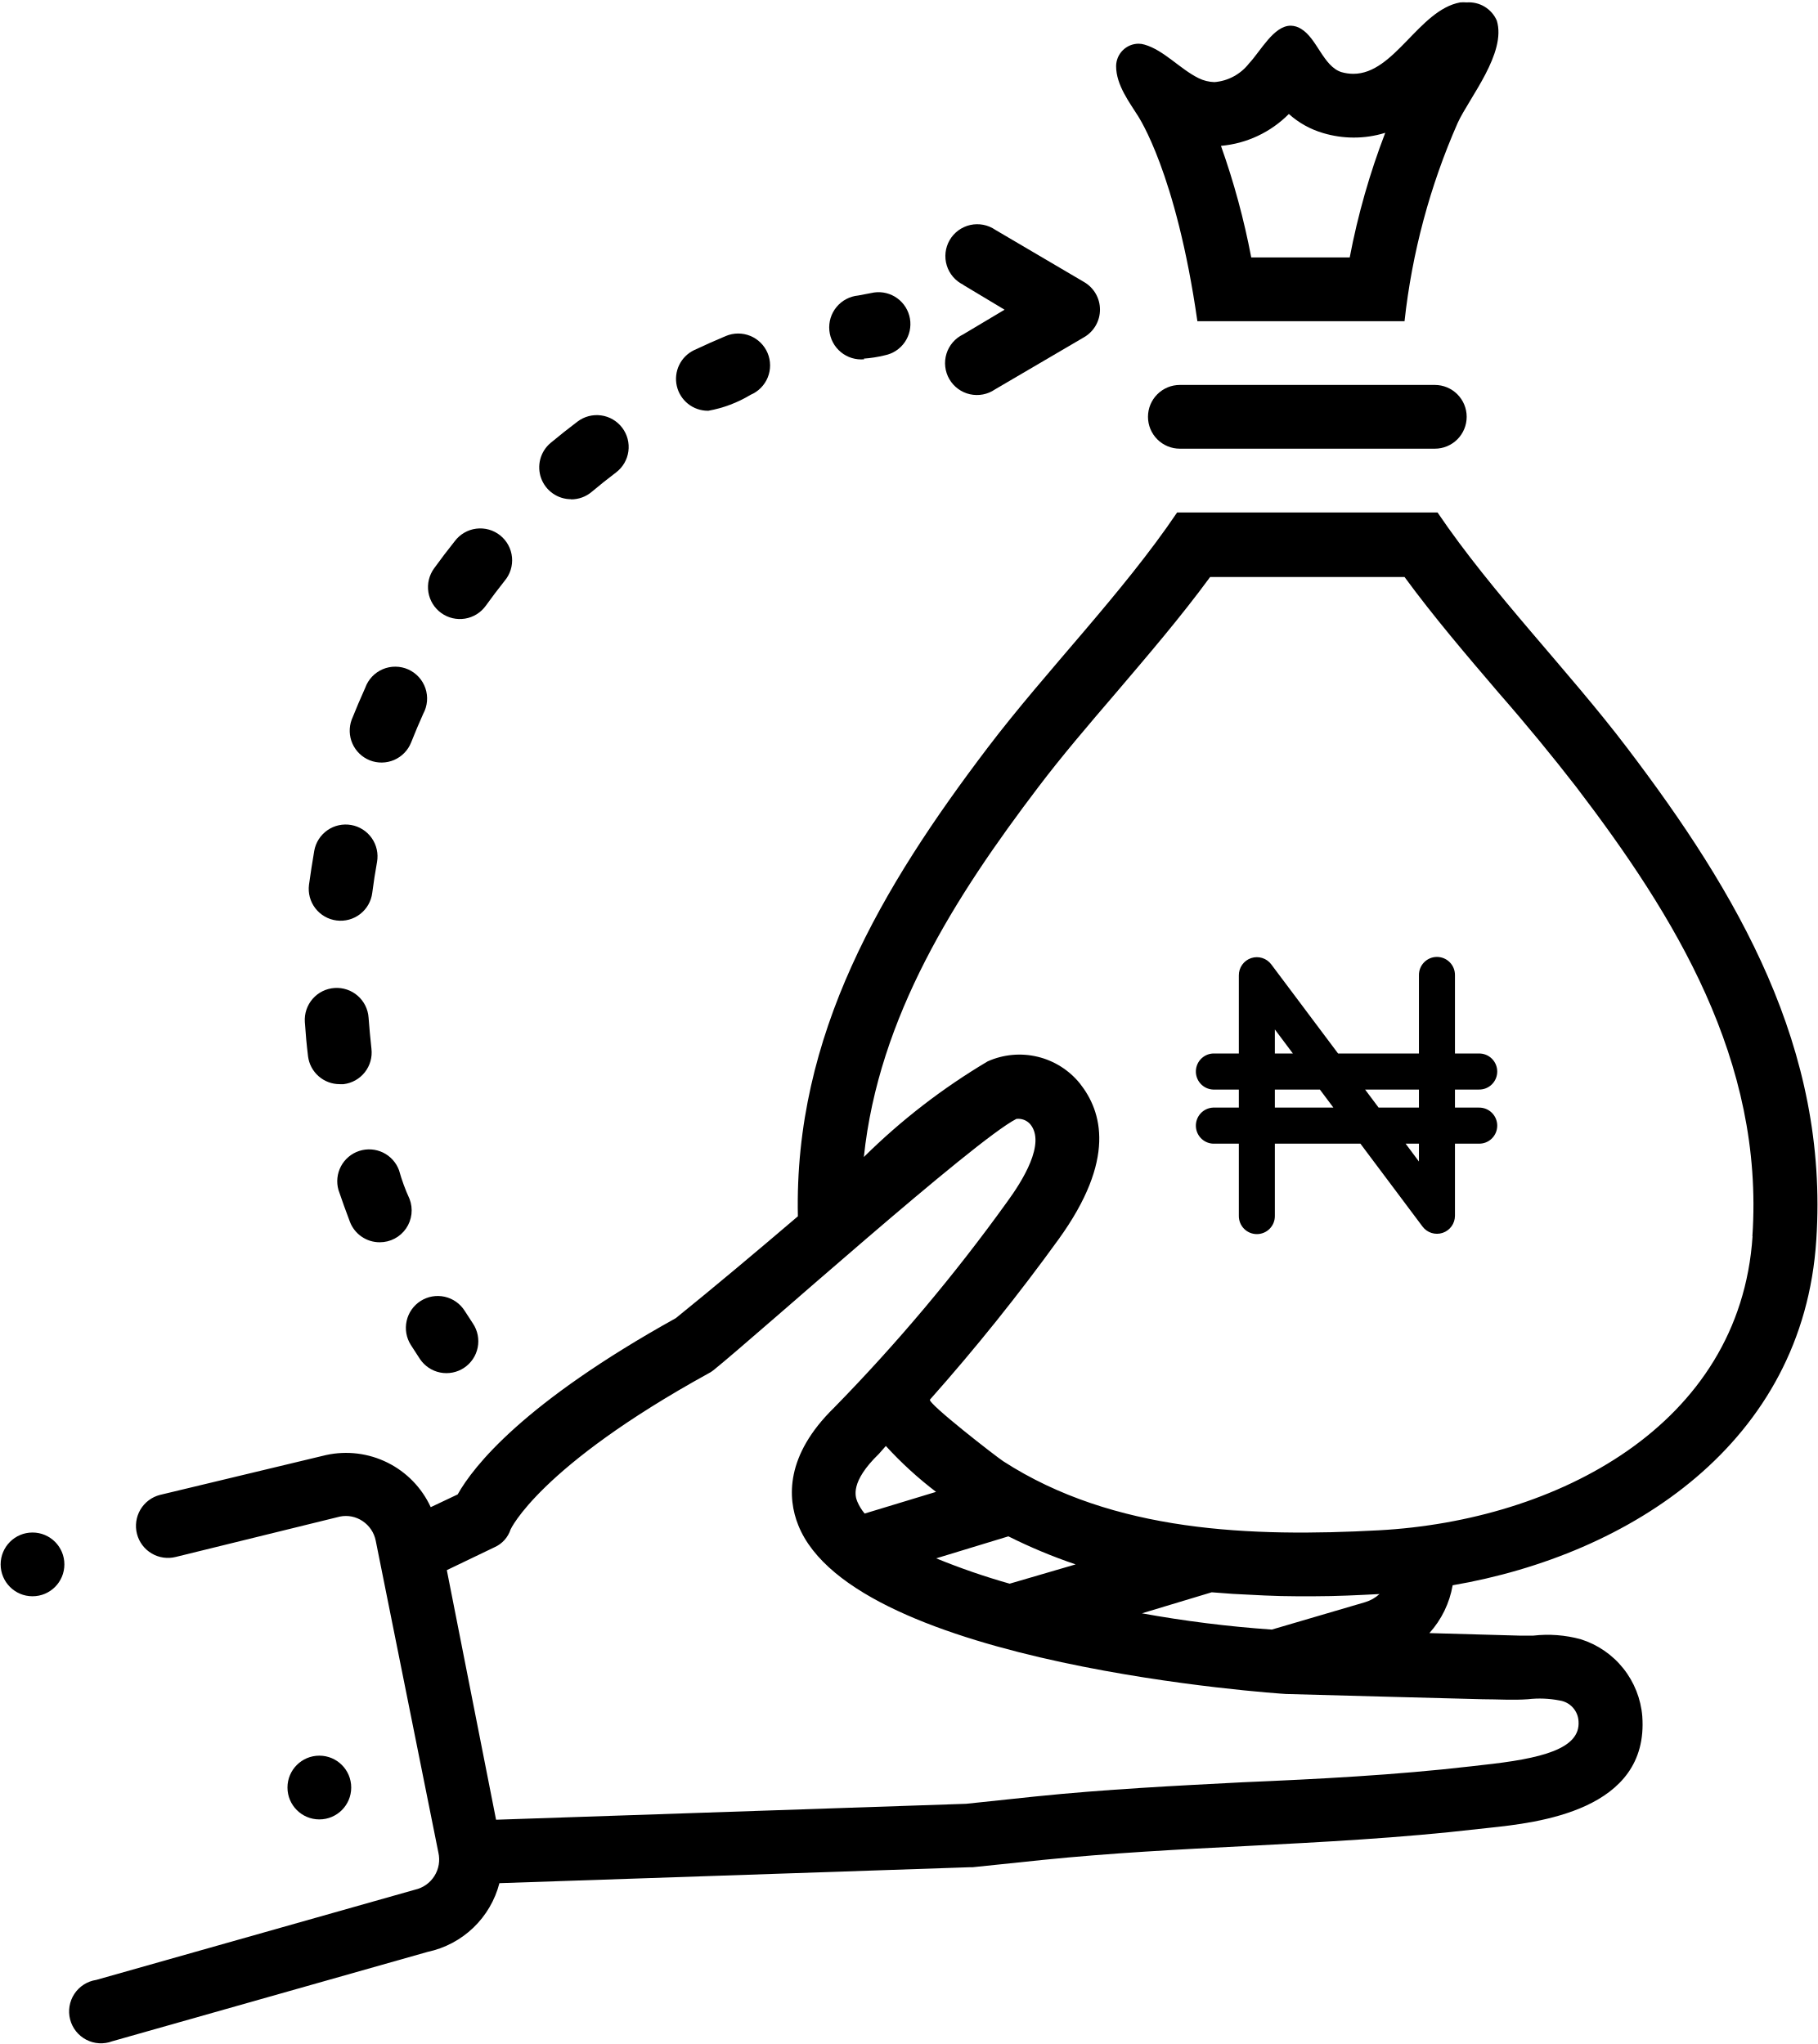
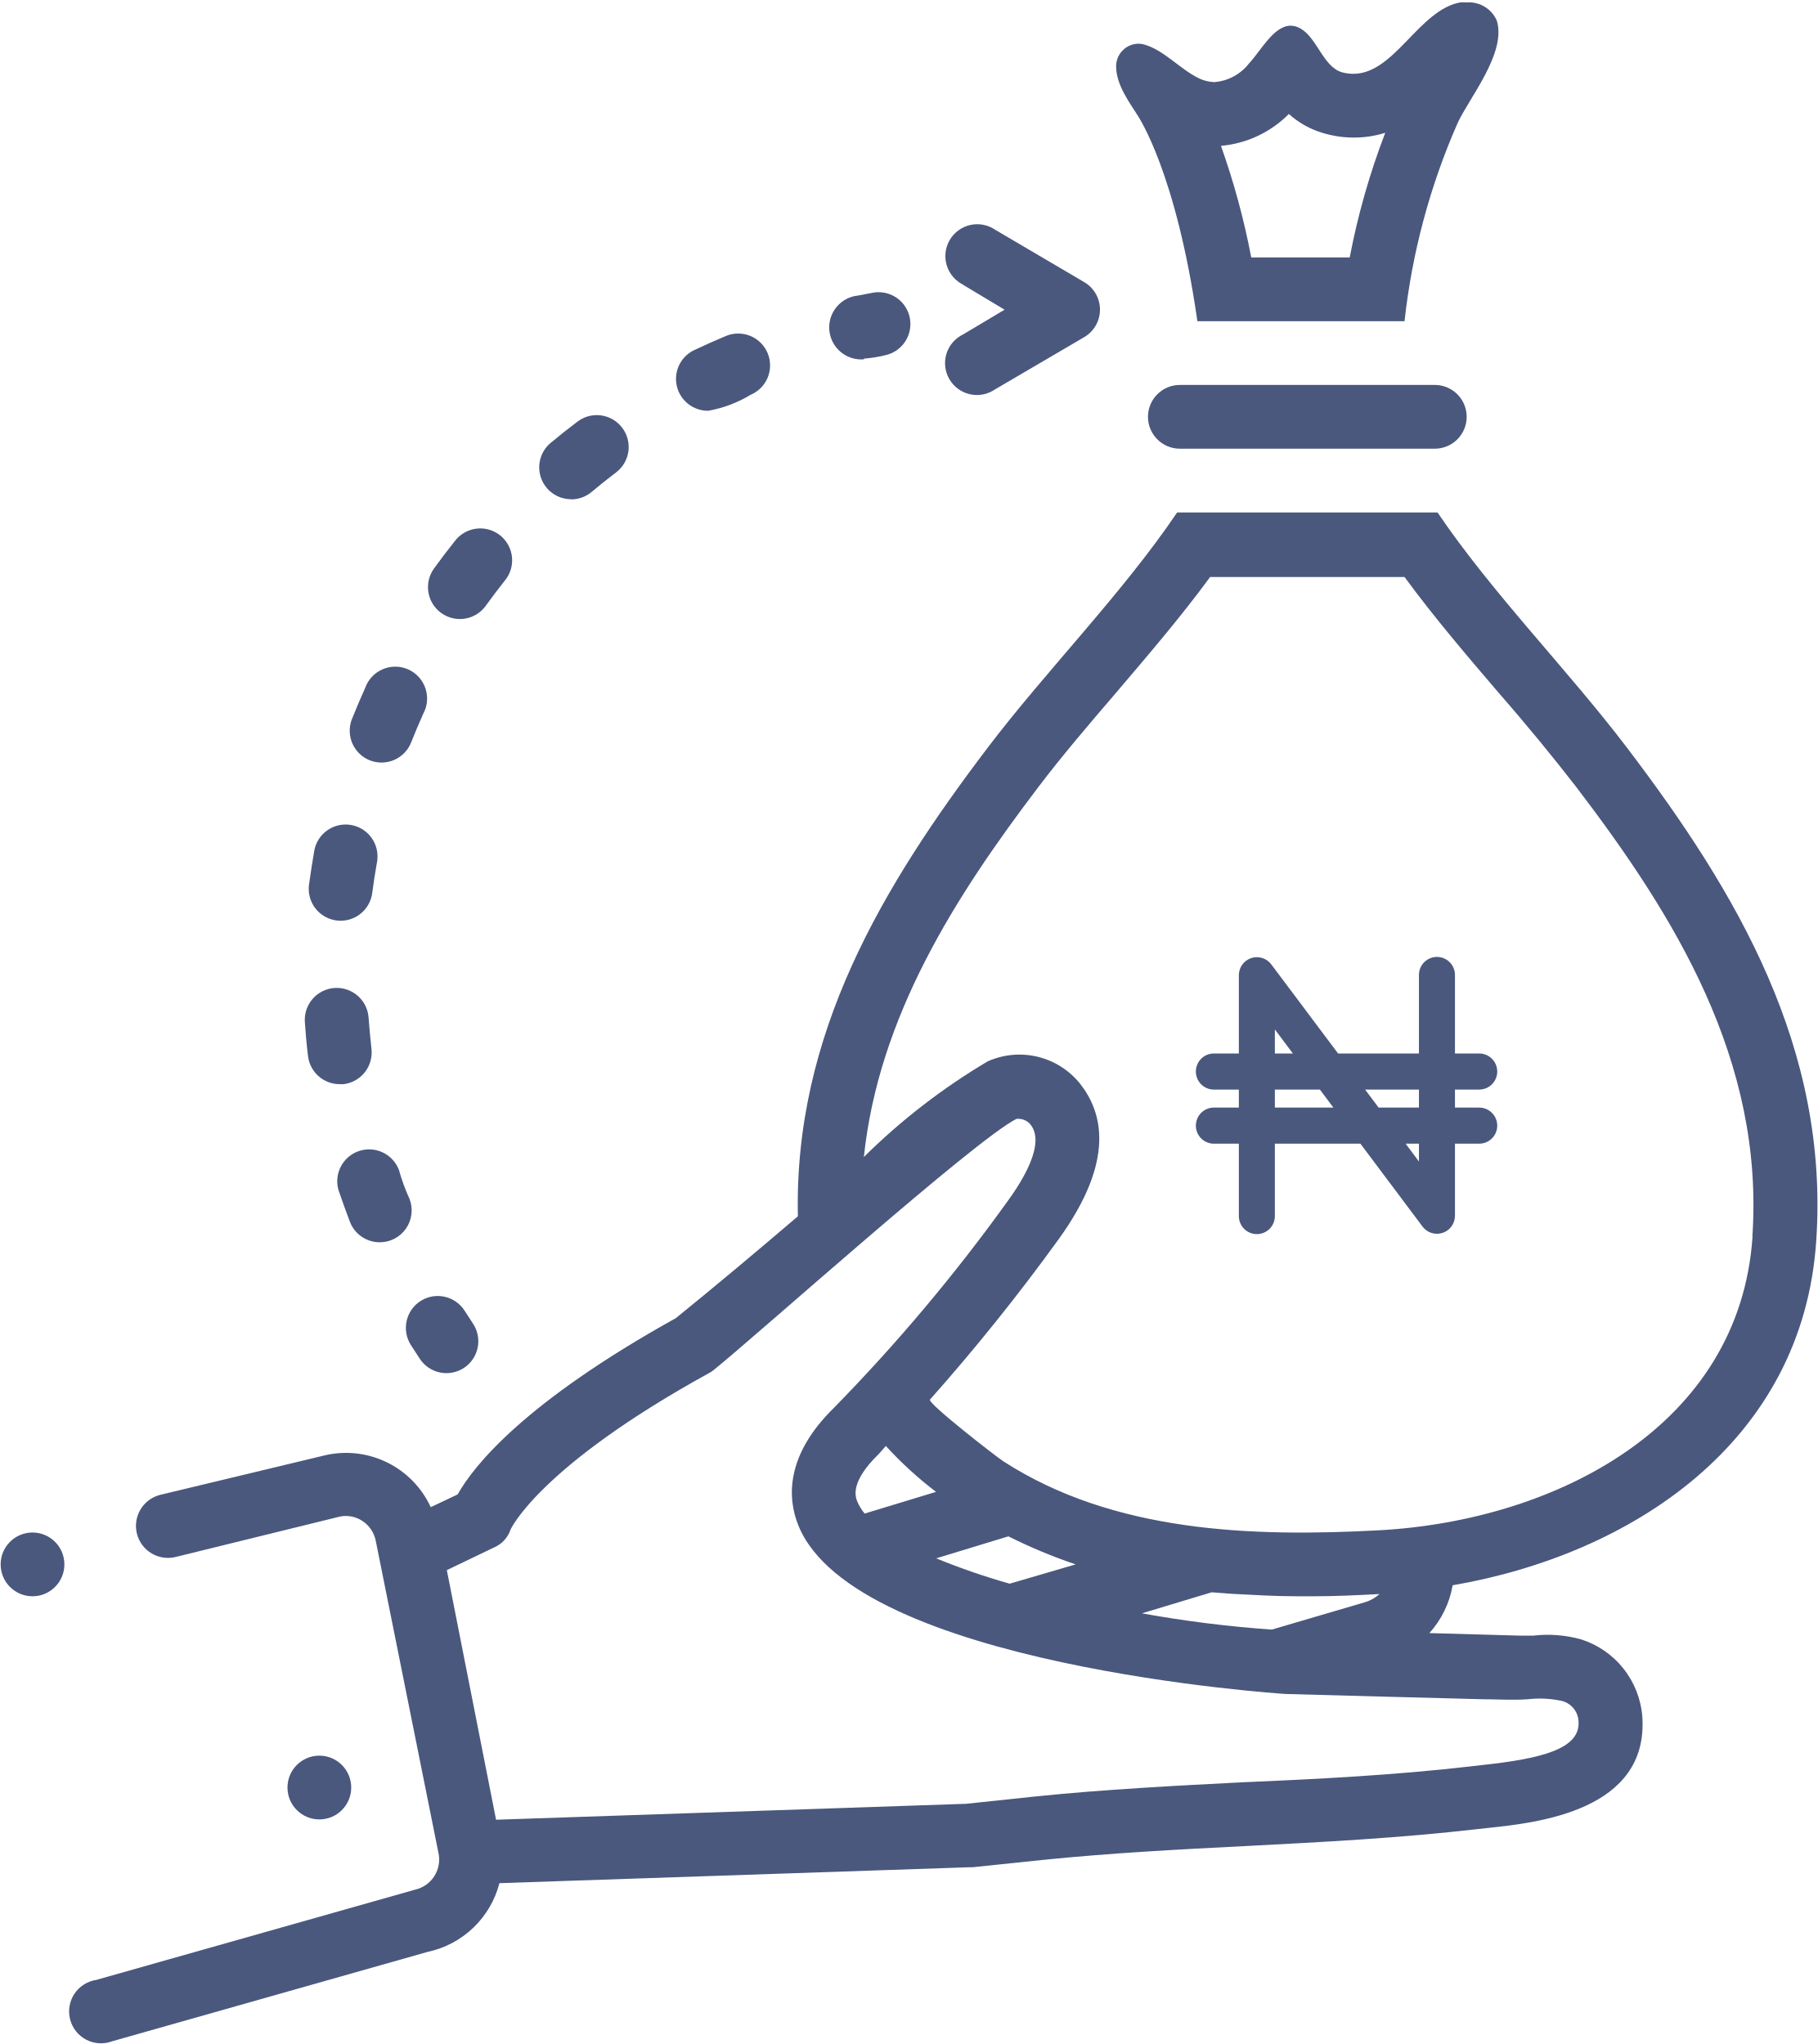
<svg xmlns="http://www.w3.org/2000/svg" width="754" height="848" viewBox="0 0 754 848" fill="none">
-   <path d="M595.109 159.7H489.359C485.854 159.7 482.491 161.094 480.012 163.574C477.533 166.054 476.141 169.418 476.141 172.925C476.141 176.433 477.533 179.796 480.012 182.277C482.491 184.757 485.854 186.15 489.359 186.15H595.109C598.615 186.15 601.977 184.757 604.456 182.277C606.935 179.796 608.328 176.433 608.328 172.925C608.328 169.418 606.935 166.054 604.456 163.574C601.977 161.094 598.615 159.7 595.109 159.7Z" fill="black" />
-   <path d="M496.63 133.251H582.552C585.664 104.842 593.109 77.078 604.627 50.925C609.452 40.478 624.918 21.963 620.82 8.539C619.773 6.144 618.01 4.132 615.773 2.782C613.535 1.432 610.934 0.81 608.328 1.001C607.427 0.922 606.52 0.922 605.618 1.001C588.5 4.175 578.388 30.625 561.335 30.625C559.635 30.624 557.943 30.379 556.312 29.898C548.844 27.451 546.266 15.945 539.657 11.978C538.373 11.151 536.887 10.694 535.361 10.655C528.289 10.655 522.935 21.103 518.044 26.327C516.32 28.541 514.155 30.372 511.686 31.704C509.217 33.036 506.498 33.84 503.702 34.064C501.405 33.998 499.15 33.434 497.092 32.41C489.359 28.575 482.75 20.839 474.753 18.524C473.918 18.263 473.049 18.129 472.175 18.128C469.72 18.162 467.377 19.157 465.647 20.9C463.917 22.643 462.939 24.995 462.922 27.451C462.922 35.32 468.606 42.66 472.109 48.281C472.175 48.545 487.773 71.358 496.63 133.251ZM534.567 47.289C538.667 50.977 543.548 53.69 548.844 55.224C552.898 56.436 557.104 57.059 561.335 57.075C565.818 57.105 570.278 56.435 574.554 55.091C568.112 71.854 563.179 89.16 559.815 106.801H518.969C515.976 91.073 511.778 75.598 506.412 60.514C517.063 59.57 527.038 54.885 534.567 47.289Z" fill="black" />
-   <path d="M674.817 310.201C650.363 277.998 618.902 246.125 596.232 212.6H488.235C465.565 246.192 434.104 277.998 409.649 310.201C365.763 368.06 329.279 429.226 330.932 504.608C312.888 520.015 296.232 533.968 280.304 546.862C217.118 581.974 196.431 608.226 189.821 619.996L178.652 625.286C174.966 617.266 168.649 610.748 160.75 606.815C152.852 602.882 143.846 601.77 135.228 603.663L66.358 620.195C64.67 620.629 63.084 621.391 61.69 622.439C60.297 623.486 59.123 624.798 58.236 626.299C57.349 627.801 56.767 629.462 56.522 631.189C56.277 632.915 56.374 634.673 56.808 636.362C57.242 638.051 58.004 639.638 59.051 641.032C60.098 642.427 61.409 643.601 62.91 644.488C64.41 645.375 66.071 645.958 67.797 646.203C69.522 646.449 71.279 646.351 72.968 645.917L140.978 629.188C142.587 628.857 144.246 628.85 145.857 629.168C147.469 629.486 149.001 630.122 150.363 631.039C151.776 631.973 152.989 633.179 153.93 634.587C154.872 635.995 155.525 637.576 155.849 639.239L181.824 768.579C182.205 770.229 182.255 771.939 181.972 773.608C181.688 775.278 181.078 776.875 180.174 778.308C179.271 779.74 178.093 780.979 176.709 781.954C175.324 782.929 173.761 783.619 172.108 783.986L39.921 821.413C38.088 821.688 36.333 822.345 34.77 823.342C33.208 824.339 31.872 825.653 30.85 827.2C29.828 828.747 29.143 830.492 28.839 832.321C28.534 834.15 28.618 836.022 29.084 837.817C29.55 839.612 30.388 841.288 31.543 842.738C32.699 844.188 34.146 845.378 35.791 846.232C37.436 847.086 39.243 847.584 41.093 847.694C42.943 847.804 44.795 847.524 46.53 846.871L177.396 809.775C184.511 808.26 191.064 804.791 196.318 799.757C201.572 794.722 205.319 788.322 207.138 781.275L402.247 774.663H403.436L432.584 771.621C460.541 768.777 489.16 767.257 516.853 765.868C548.38 764.215 580.964 762.562 613.218 758.793L617.514 758.33C637.342 756.214 684.004 751.32 681.162 712.042C680.569 704.793 677.833 697.884 673.301 692.196C668.769 686.508 662.648 682.299 655.716 680.104C649.266 678.324 642.534 677.808 635.888 678.583C633.905 678.583 631.989 678.583 630.468 678.583L592.861 677.525C597.888 671.958 601.234 665.08 602.511 657.687C676.205 644.991 747.917 598.704 753.337 514.395C758.558 434.912 720.686 370.573 674.817 310.201ZM614.936 704.967C621.215 704.967 627.428 705.43 633.707 704.967C638.114 704.454 642.574 704.632 646.926 705.496C649.026 705.815 650.952 706.852 652.374 708.432C653.796 710.011 654.627 712.035 654.725 714.158C655.518 725.598 639.325 729.631 614.672 732.276L610.112 732.805C578.717 736.442 546.529 738.095 515.399 739.418C487.375 740.873 458.426 742.327 429.477 745.303L400.727 748.345L205.75 754.957L185.327 651.406L205.155 641.884C206.709 641.191 208.1 640.179 209.238 638.915C210.376 637.651 211.237 636.162 211.765 634.544C211.765 634.544 223.397 608.557 294.051 569.675C294.727 569.315 295.368 568.895 295.968 568.419C314.805 553.21 404.031 473.133 421.546 464.206C422.61 464.076 423.689 464.207 424.69 464.587C425.692 464.967 426.586 465.585 427.296 466.388C433.906 474.323 423.992 490.061 417.647 498.723C395.927 528.926 371.955 557.441 345.935 584.024C325.644 603.862 326.635 621.583 331.064 632.692C354.197 691.014 531.592 702.719 533.311 702.785L572.174 703.843L614.936 704.967ZM367.415 599.894C373.774 606.85 380.741 613.224 388.235 618.938L358.625 627.931C357.373 626.437 356.349 624.765 355.585 622.972C354.791 620.988 352.412 614.905 364.573 603.134L367.415 599.894ZM388.301 646.512L418.241 637.387C427.26 641.904 436.579 645.792 446.133 649.025L418.77 657.026C408.424 654.098 398.251 650.588 388.301 646.512V646.512ZM473.628 669.325L502.577 660.597L511.368 661.258C520.224 661.721 528.948 662.25 537.805 662.25H545.207C554.196 662.25 563.317 661.787 572.174 661.324C570.469 662.88 568.436 664.033 566.225 664.697L527.494 676.07C509.429 674.811 491.446 672.559 473.628 669.325V669.325ZM726.899 512.874C721.678 591.629 645.34 630.841 572.042 634.874C519.167 637.718 461.863 635.8 416.126 606.242C413.35 604.457 384.468 582.041 385.723 580.652C404.631 559.367 422.455 537.143 439.127 514.064C462.987 481.001 457.105 461.164 447.918 449.526C443.447 443.984 437.269 440.077 430.347 438.414C423.425 436.752 416.148 437.427 409.649 440.335C390.976 451.412 373.729 464.736 358.294 480.01C364.441 421.687 396.166 371.961 430.667 326.533C440.383 313.705 451.288 300.943 462.855 287.454C476.073 271.914 489.755 255.978 501.916 239.381H582.55C594.712 255.978 608.327 271.914 621.612 287.454C633.178 300.679 644.018 313.904 653.8 326.533C694.579 380.029 731.724 439.872 726.833 512.874H726.899Z" fill="black" />
-   <path d="M132.453 754.825C139.754 754.825 145.672 748.904 145.672 741.6C145.672 734.296 139.754 728.375 132.453 728.375C125.153 728.375 119.234 734.296 119.234 741.6C119.234 748.904 125.153 754.825 132.453 754.825Z" fill="black" />
-   <path d="M13.484 662.25C20.785 662.25 26.703 656.329 26.703 649.025C26.703 641.721 20.785 635.8 13.484 635.8C6.184 635.8 0.266 641.721 0.266 649.025C0.266 656.329 6.184 662.25 13.484 662.25Z" fill="black" />
-   <path d="M174.158 563.79C175.121 565.235 176.36 566.477 177.803 567.444C179.246 568.411 180.865 569.084 182.569 569.425C184.272 569.766 186.025 569.767 187.729 569.43C189.433 569.093 191.054 568.423 192.499 567.459C193.944 566.496 195.185 565.256 196.152 563.813C197.118 562.369 197.791 560.749 198.131 559.045C198.472 557.341 198.474 555.586 198.137 553.882C197.8 552.177 197.13 550.556 196.167 549.11L192.73 543.82C190.855 540.856 187.879 538.759 184.458 537.99C181.037 537.221 177.451 537.844 174.488 539.72C171.526 541.597 169.43 544.574 168.661 547.996C167.893 551.419 168.515 555.007 170.39 557.971L174.158 563.79Z" fill="black" />
-   <path d="M293.788 170.413C299.982 169.301 305.919 167.06 311.303 163.8C314.537 162.441 317.099 159.852 318.425 156.603C319.752 153.354 319.734 149.711 318.375 146.476C317.016 143.24 314.429 140.677 311.181 139.35C307.934 138.023 304.293 138.041 301.058 139.4C296.652 141.252 292.246 143.214 287.84 145.285C285.148 146.59 282.977 148.769 281.684 151.467C280.39 154.165 280.049 157.222 280.716 160.139C281.384 163.056 283.02 165.661 285.359 167.527C287.697 169.393 290.599 170.41 293.59 170.413H293.788Z" fill="black" />
-   <path d="M236.88 207.178C240 207.181 243.02 206.08 245.406 204.07C248.711 201.293 252.082 198.604 255.518 196.003C256.903 194.952 258.067 193.639 258.944 192.138C259.821 190.638 260.394 188.979 260.63 187.256C260.867 185.534 260.762 183.782 260.321 182.1C259.881 180.419 259.113 178.84 258.063 177.455C257.013 176.07 255.7 174.906 254.2 174.028C252.7 173.15 251.042 172.577 249.32 172.341C247.599 172.104 245.848 172.209 244.167 172.65C242.486 173.091 240.908 173.859 239.524 174.909C235.734 177.775 232.011 180.728 228.354 183.77C226.279 185.517 224.792 187.861 224.094 190.483C223.396 193.105 223.521 195.878 224.451 198.426C225.382 200.975 227.074 203.175 229.297 204.729C231.521 206.283 234.168 207.115 236.88 207.112V207.178Z" fill="black" />
-   <path d="M183.013 254.326C185.854 256.375 189.392 257.213 192.849 256.655C196.306 256.097 199.401 254.189 201.454 251.351C203.965 247.868 206.565 244.429 209.253 241.035C210.403 239.688 211.27 238.123 211.804 236.434C212.338 234.745 212.527 232.966 212.36 231.202C212.194 229.439 211.674 227.727 210.834 226.168C209.993 224.609 208.848 223.234 207.466 222.127C206.084 221.019 204.494 220.2 202.79 219.719C201.086 219.238 199.302 219.104 197.546 219.326C195.789 219.548 194.095 220.12 192.563 221.01C191.032 221.899 189.695 223.087 188.631 224.504C185.679 228.207 182.815 231.976 180.039 235.811C179.015 237.221 178.279 238.819 177.874 240.514C177.469 242.208 177.403 243.967 177.679 245.687C177.956 247.408 178.569 249.057 179.485 250.539C180.4 252.022 181.599 253.309 183.013 254.326Z" fill="black" />
-   <path d="M153.339 315.423C154.953 316.068 156.679 316.387 158.417 316.363C160.154 316.34 161.87 315.974 163.467 315.286C165.063 314.598 166.508 313.602 167.718 312.355C168.929 311.107 169.883 309.634 170.524 308.018C172.11 304.006 173.784 300.038 175.547 296.115C176.416 294.514 176.945 292.751 177.101 290.935C177.257 289.12 177.036 287.292 176.453 285.566C175.869 283.84 174.936 282.254 173.711 280.906C172.485 279.558 170.995 278.478 169.333 277.733C167.671 276.988 165.873 276.595 164.052 276.579C162.231 276.562 160.426 276.922 158.751 277.636C157.076 278.35 155.566 279.402 154.316 280.727C153.066 282.053 152.104 283.622 151.489 285.337C149.506 289.745 147.633 294.153 145.871 298.562C144.676 301.792 144.787 305.361 146.182 308.51C147.577 311.659 150.145 314.139 153.339 315.423V315.423Z" fill="black" />
-   <path d="M165.499 485.497C164.317 482.286 161.937 479.658 158.859 478.166C155.782 476.673 152.246 476.433 148.994 477.494C145.743 478.556 143.029 480.837 141.423 483.858C139.818 486.879 139.445 490.406 140.384 493.696C141.882 498.105 143.468 502.513 145.142 506.921C146.105 509.417 147.802 511.562 150.008 513.073C152.215 514.585 154.828 515.391 157.502 515.385C159.651 515.39 161.768 514.87 163.671 513.871C165.574 512.872 167.204 511.424 168.422 509.653C169.639 507.881 170.406 505.839 170.657 503.704C170.908 501.569 170.635 499.405 169.861 497.399C168.099 493.564 166.645 489.596 165.499 485.497Z" fill="black" />
-   <path d="M139.591 381.88C141.314 382.102 143.064 381.983 144.741 381.528C146.418 381.074 147.989 380.293 149.364 379.23C150.739 378.168 151.891 376.845 152.754 375.336C153.618 373.828 154.176 372.164 154.396 370.44C154.969 366.032 155.63 361.756 156.379 357.612C156.992 354.157 156.209 350.6 154.201 347.723C152.193 344.846 149.125 342.885 145.672 342.271C142.218 341.657 138.663 342.441 135.787 344.45C132.911 346.459 130.951 349.528 130.338 352.983C129.545 357.612 128.818 362.307 128.157 367.068C127.934 368.792 128.054 370.543 128.508 372.22C128.962 373.898 129.743 375.47 130.805 376.845C131.867 378.221 133.189 379.374 134.697 380.237C136.205 381.101 137.868 381.659 139.591 381.88Z" fill="black" />
-   <path d="M140.913 449.791H142.5C145.978 449.377 149.15 447.598 151.319 444.846C153.488 442.093 154.476 438.592 154.066 435.111C153.581 430.703 153.185 426.405 152.876 422.217C152.64 418.709 151.02 415.44 148.374 413.127C145.727 410.814 142.271 409.648 138.765 409.885C135.259 410.121 131.991 411.742 129.68 414.389C127.368 417.037 126.202 420.495 126.439 424.002C126.747 428.763 127.188 433.502 127.761 438.219C128.164 441.422 129.724 444.366 132.146 446.497C134.569 448.629 137.687 449.8 140.913 449.791Z" fill="black" />
-   <path d="M358.23 148.79C361.194 148.575 364.134 148.111 367.02 147.401C370.389 146.716 373.359 144.745 375.3 141.905C377.24 139.066 377.999 135.582 377.414 132.192C376.829 128.802 374.947 125.774 372.168 123.75C369.388 121.725 365.93 120.864 362.526 121.348L355.916 122.605C354.181 122.774 352.495 123.284 350.956 124.105C349.417 124.926 348.055 126.042 346.947 127.39C344.71 130.112 343.645 133.612 343.987 137.119C344.328 140.626 346.049 143.854 348.77 146.093C351.49 148.331 354.988 149.397 358.494 149.055L358.23 148.79Z" fill="black" />
-   <path d="M399.473 118.172L416.657 128.488L399.473 138.737C397.829 139.526 396.366 140.646 395.176 142.028C393.986 143.409 393.095 145.022 392.558 146.765C392.02 148.507 391.849 150.342 392.055 152.154C392.261 153.967 392.839 155.716 393.753 157.294C394.668 158.872 395.898 160.244 397.368 161.323C398.837 162.402 400.514 163.165 402.292 163.565C404.071 163.965 405.913 163.992 407.702 163.645C409.492 163.299 411.191 162.585 412.692 161.55L449.704 139.861C451.692 138.694 453.34 137.028 454.485 135.027C455.631 133.026 456.233 130.76 456.233 128.455C456.233 126.149 455.631 123.883 454.485 121.882C453.34 119.882 451.692 118.215 449.704 117.048L412.824 95.359C411.323 94.324 409.624 93.611 407.835 93.264C406.045 92.917 404.203 92.945 402.425 93.344C400.646 93.744 398.969 94.508 397.5 95.587C396.03 96.666 394.8 98.037 393.886 99.615C392.971 101.193 392.393 102.943 392.187 104.755C391.982 106.567 392.153 108.402 392.69 110.145C393.227 111.888 394.119 113.5 395.309 114.882C396.499 116.263 397.961 117.384 399.605 118.172H399.473Z" fill="black" />
-   <path d="M595.917 397C594.93 397.011 593.954 397.217 593.046 397.607C592.139 397.998 591.318 398.564 590.63 399.275C589.943 399.985 589.403 400.825 589.042 401.746C588.68 402.667 588.505 403.65 588.525 404.639V437.065H554.99L527.29 400.118C526.35 398.854 525.035 397.919 523.532 397.448C522.03 396.976 520.418 396.992 518.925 397.494C517.433 397.995 516.136 398.956 515.221 400.239C514.306 401.522 513.819 403.062 513.83 404.639V437.065H503.87C503.611 437.051 503.351 437.051 503.092 437.065C502.111 437.116 501.15 437.36 500.263 437.783C499.376 438.207 498.581 438.801 497.923 439.532C497.266 440.263 496.758 441.116 496.43 442.044C496.102 442.972 495.959 443.955 496.01 444.938C496.061 445.92 496.305 446.883 496.728 447.772C497.15 448.66 497.744 449.456 498.473 450.115C499.203 450.774 500.056 451.282 500.982 451.611C501.908 451.939 502.889 452.082 503.87 452.031H513.83V459.513H503.87C503.611 459.5 503.351 459.5 503.092 459.513C502.111 459.564 501.15 459.809 500.263 460.232C499.376 460.655 498.581 461.249 497.923 461.98C497.266 462.711 496.758 463.565 496.43 464.493C496.102 465.42 495.959 466.403 496.01 467.386C496.061 468.369 496.305 469.332 496.728 470.22C497.15 471.109 497.744 471.905 498.473 472.564C499.203 473.222 500.056 473.73 500.982 474.059C501.908 474.388 502.889 474.531 503.87 474.479H513.83V504.411C513.816 505.402 513.998 506.387 514.367 507.307C514.737 508.227 515.285 509.064 515.98 509.771C516.675 510.477 517.503 511.037 518.416 511.42C519.329 511.803 520.309 512 521.299 512C522.289 512 523.269 511.803 524.182 511.42C525.095 511.037 525.924 510.477 526.619 509.771C527.314 509.064 527.862 508.227 528.231 507.307C528.6 506.387 528.783 505.402 528.769 504.411V474.479H564.249L590.004 508.854C590.94 510.113 592.248 511.045 593.743 511.518C595.238 511.991 596.843 511.982 598.332 511.49C599.821 510.999 601.118 510.051 602.039 508.78C602.96 507.51 603.459 505.981 603.465 504.411V474.479H613.424C614.414 474.493 615.397 474.31 616.315 473.94C617.234 473.57 618.07 473.022 618.775 472.325C619.479 471.629 620.039 470.799 620.421 469.885C620.803 468.97 621 467.988 621 466.996C621 466.005 620.803 465.023 620.421 464.108C620.039 463.193 619.479 462.364 618.775 461.667C618.07 460.971 617.234 460.422 616.315 460.052C615.397 459.683 614.414 459.499 613.424 459.513H603.465V452.031H613.424C614.414 452.045 615.397 451.861 616.315 451.492C617.234 451.122 618.07 450.573 618.775 449.877C619.479 449.18 620.039 448.351 620.421 447.436C620.803 446.521 621 445.539 621 444.548C621 443.556 620.803 442.574 620.421 441.659C620.039 440.745 619.479 439.915 618.775 439.219C618.07 438.523 617.234 437.974 616.315 437.604C615.397 437.234 614.414 437.051 613.424 437.065H603.465V404.639C603.485 403.637 603.305 402.641 602.934 401.71C602.563 400.779 602.009 399.932 601.305 399.219C600.601 398.507 599.762 397.943 598.836 397.562C597.91 397.181 596.918 396.99 595.917 397ZM528.769 427.088L536.238 437.065H528.769V427.088ZM528.769 452.031H547.443L553.045 459.513H528.769V452.031ZM566.194 452.031H588.525V459.513H571.797L566.194 452.031ZM583.001 474.479H588.525V481.884L583.001 474.479Z" fill="black" />
+   <path d="M595.109 159.7H489.359C485.854 159.7 482.491 161.094 480.012 163.574C477.533 166.054 476.141 169.418 476.141 172.925C476.141 176.433 477.533 179.796 480.012 182.277C482.491 184.757 485.854 186.15 489.359 186.15H595.109C598.615 186.15 601.977 184.757 604.456 182.277C606.935 179.796 608.328 176.433 608.328 172.925C608.328 169.418 606.935 166.054 604.456 163.574C601.977 161.094 598.615 159.7 595.109 159.7Z" fill="#4A587E" />
+   <path d="M496.63 133.251H582.552C585.664 104.842 593.109 77.078 604.627 50.925C609.452 40.478 624.918 21.963 620.82 8.539C619.773 6.144 618.01 4.132 615.773 2.782C613.535 1.432 610.934 0.81 608.328 1.001C607.427 0.922 606.52 0.922 605.618 1.001C588.5 4.175 578.388 30.625 561.335 30.625C559.635 30.624 557.943 30.379 556.312 29.898C548.844 27.451 546.266 15.945 539.657 11.978C538.373 11.151 536.887 10.694 535.361 10.655C528.289 10.655 522.935 21.103 518.044 26.327C516.32 28.541 514.155 30.372 511.686 31.704C509.217 33.036 506.498 33.84 503.702 34.064C501.405 33.998 499.15 33.434 497.092 32.41C489.359 28.575 482.75 20.839 474.753 18.524C473.918 18.263 473.049 18.129 472.175 18.128C469.72 18.162 467.377 19.157 465.647 20.9C463.917 22.643 462.939 24.995 462.922 27.451C462.922 35.32 468.606 42.66 472.109 48.281C472.175 48.545 487.773 71.358 496.63 133.251ZM534.567 47.289C538.667 50.977 543.548 53.69 548.844 55.224C552.898 56.436 557.104 57.059 561.335 57.075C565.818 57.105 570.278 56.435 574.554 55.091C568.112 71.854 563.179 89.16 559.815 106.801H518.969C515.976 91.073 511.778 75.598 506.412 60.514C517.063 59.57 527.038 54.885 534.567 47.289Z" fill="#4A587E" />
+   <path d="M674.817 310.201C650.363 277.998 618.902 246.125 596.232 212.6H488.235C465.565 246.192 434.104 277.998 409.649 310.201C365.763 368.06 329.279 429.226 330.932 504.608C312.888 520.015 296.232 533.968 280.304 546.862C217.118 581.974 196.431 608.226 189.821 619.996L178.652 625.286C174.966 617.266 168.649 610.748 160.75 606.815C152.852 602.882 143.846 601.77 135.228 603.663L66.358 620.195C64.67 620.629 63.084 621.391 61.69 622.439C60.297 623.486 59.123 624.798 58.236 626.299C57.349 627.801 56.767 629.462 56.522 631.189C56.277 632.915 56.374 634.673 56.808 636.362C57.242 638.051 58.004 639.638 59.051 641.032C60.098 642.427 61.409 643.601 62.91 644.488C64.41 645.375 66.071 645.958 67.797 646.203C69.522 646.449 71.279 646.351 72.968 645.917L140.978 629.188C142.587 628.857 144.246 628.85 145.857 629.168C147.469 629.486 149.001 630.122 150.363 631.039C151.776 631.973 152.989 633.179 153.93 634.587C154.872 635.995 155.525 637.576 155.849 639.239L181.824 768.579C182.205 770.229 182.255 771.939 181.972 773.608C181.688 775.278 181.078 776.875 180.174 778.308C179.271 779.74 178.093 780.979 176.709 781.954C175.324 782.929 173.761 783.619 172.108 783.986L39.921 821.413C38.088 821.688 36.333 822.345 34.77 823.342C33.208 824.339 31.872 825.653 30.85 827.2C29.828 828.747 29.143 830.492 28.839 832.321C28.534 834.15 28.618 836.022 29.084 837.817C29.55 839.612 30.388 841.288 31.543 842.738C32.699 844.188 34.146 845.378 35.791 846.232C37.436 847.086 39.243 847.584 41.093 847.694C42.943 847.804 44.795 847.524 46.53 846.871L177.396 809.775C184.511 808.26 191.064 804.791 196.318 799.757C201.572 794.722 205.319 788.322 207.138 781.275L402.247 774.663H403.436L432.584 771.621C460.541 768.777 489.16 767.257 516.853 765.868C548.38 764.215 580.964 762.562 613.218 758.793L617.514 758.33C637.342 756.214 684.004 751.32 681.162 712.042C680.569 704.793 677.833 697.884 673.301 692.196C668.769 686.508 662.648 682.299 655.716 680.104C649.266 678.324 642.534 677.808 635.888 678.583C633.905 678.583 631.989 678.583 630.468 678.583L592.861 677.525C597.888 671.958 601.234 665.08 602.511 657.687C676.205 644.991 747.917 598.704 753.337 514.395C758.558 434.912 720.686 370.573 674.817 310.201ZM614.936 704.967C621.215 704.967 627.428 705.43 633.707 704.967C638.114 704.454 642.574 704.632 646.926 705.496C649.026 705.815 650.952 706.852 652.374 708.432C653.796 710.011 654.627 712.035 654.725 714.158C655.518 725.598 639.325 729.631 614.672 732.276L610.112 732.805C578.717 736.442 546.529 738.095 515.399 739.418C487.375 740.873 458.426 742.327 429.477 745.303L400.727 748.345L205.75 754.957L185.327 651.406L205.155 641.884C206.709 641.191 208.1 640.179 209.238 638.915C210.376 637.651 211.237 636.162 211.765 634.544C211.765 634.544 223.397 608.557 294.051 569.675C294.727 569.315 295.368 568.895 295.968 568.419C314.805 553.21 404.031 473.133 421.546 464.206C422.61 464.076 423.689 464.207 424.69 464.587C425.692 464.967 426.586 465.585 427.296 466.388C433.906 474.323 423.992 490.061 417.647 498.723C395.927 528.926 371.955 557.441 345.935 584.024C325.644 603.862 326.635 621.583 331.064 632.692C354.197 691.014 531.592 702.719 533.311 702.785L572.174 703.843L614.936 704.967ZM367.415 599.894C373.774 606.85 380.741 613.224 388.235 618.938L358.625 627.931C357.373 626.437 356.349 624.765 355.585 622.972C354.791 620.988 352.412 614.905 364.573 603.134L367.415 599.894ZM388.301 646.512L418.241 637.387C427.26 641.904 436.579 645.792 446.133 649.025L418.77 657.026C408.424 654.098 398.251 650.588 388.301 646.512ZM473.628 669.325L502.577 660.597L511.368 661.258C520.224 661.721 528.948 662.25 537.805 662.25H545.207C554.196 662.25 563.317 661.787 572.174 661.324C570.469 662.88 568.436 664.033 566.225 664.697L527.494 676.07C509.429 674.811 491.446 672.559 473.628 669.325ZM726.899 512.874C721.678 591.629 645.34 630.841 572.042 634.874C519.167 637.718 461.863 635.8 416.126 606.242C413.35 604.457 384.467 582.04 385.723 580.652C404.631 559.367 422.455 537.143 439.127 514.064C462.987 481.001 457.105 461.164 447.918 449.526C443.447 443.984 437.269 440.077 430.347 438.414C423.425 436.752 416.148 437.427 409.649 440.335C390.976 451.412 373.729 464.736 358.294 480.01C364.441 421.687 396.166 371.961 430.667 326.533C440.383 313.705 451.288 300.943 462.855 287.454C476.073 271.914 489.755 255.978 501.916 239.381H582.55C594.712 255.978 608.327 271.914 621.612 287.454C633.178 300.679 644.018 313.904 653.799 326.533C694.579 380.029 731.724 439.872 726.833 512.874H726.899Z" fill="#4A587E" />
+   <path d="M132.453 754.825C139.754 754.825 145.672 748.904 145.672 741.6C145.672 734.296 139.754 728.375 132.453 728.375C125.153 728.375 119.234 734.296 119.234 741.6C119.234 748.904 125.153 754.825 132.453 754.825Z" fill="#4A587E" />
+   <path d="M13.484 662.25C20.785 662.25 26.703 656.329 26.703 649.025C26.703 641.721 20.785 635.8 13.484 635.8C6.184 635.8 0.266 641.721 0.266 649.025C0.266 656.329 6.184 662.25 13.484 662.25Z" fill="#4A587E" />
+   <path d="M174.158 563.79C175.121 565.235 176.36 566.477 177.803 567.444C179.246 568.411 180.865 569.084 182.569 569.425C184.272 569.766 186.025 569.767 187.729 569.43C189.433 569.093 191.054 568.423 192.499 567.459C193.944 566.496 195.185 565.256 196.152 563.813C197.118 562.369 197.791 560.749 198.131 559.045C198.472 557.341 198.474 555.586 198.137 553.882C197.8 552.177 197.13 550.556 196.167 549.11L192.73 543.82C190.855 540.856 187.879 538.759 184.458 537.99C181.037 537.221 177.451 537.844 174.488 539.72C171.526 541.597 169.43 544.574 168.661 547.996C167.893 551.419 168.515 555.007 170.39 557.971L174.158 563.79Z" fill="#4A587E" />
+   <path d="M293.788 170.413C299.982 169.301 305.919 167.06 311.303 163.8C314.537 162.441 317.099 159.852 318.425 156.603C319.752 153.354 319.734 149.711 318.375 146.476C317.016 143.24 314.429 140.677 311.181 139.35C307.934 138.023 304.293 138.041 301.058 139.4C296.652 141.252 292.246 143.214 287.84 145.285C285.148 146.59 282.977 148.769 281.684 151.467C280.39 154.165 280.049 157.222 280.716 160.139C281.384 163.056 283.02 165.661 285.359 167.527C287.697 169.393 290.599 170.41 293.59 170.413H293.788Z" fill="#4A587E" />
+   <path d="M236.88 207.178C240 207.181 243.02 206.08 245.406 204.07C248.711 201.293 252.082 198.604 255.518 196.003C256.903 194.952 258.067 193.639 258.944 192.138C259.821 190.638 260.394 188.979 260.63 187.256C260.867 185.534 260.762 183.782 260.321 182.1C259.881 180.419 259.113 178.84 258.063 177.455C257.013 176.07 255.7 174.906 254.2 174.028C252.7 173.15 251.042 172.577 249.32 172.341C247.599 172.104 245.848 172.209 244.167 172.65C242.486 173.091 240.908 173.859 239.524 174.909C235.734 177.775 232.011 180.728 228.354 183.77C226.279 185.517 224.792 187.861 224.094 190.483C223.396 193.105 223.521 195.878 224.451 198.426C225.382 200.975 227.074 203.175 229.297 204.729C231.521 206.283 234.168 207.115 236.88 207.112V207.178Z" fill="#4A587E" />
+   <path d="M183.013 254.326C185.854 256.375 189.392 257.213 192.849 256.655C196.306 256.097 199.401 254.189 201.454 251.351C203.965 247.868 206.565 244.429 209.253 241.035C210.403 239.688 211.27 238.123 211.804 236.434C212.338 234.745 212.527 232.966 212.36 231.202C212.194 229.439 211.674 227.727 210.834 226.168C209.993 224.609 208.848 223.234 207.466 222.127C206.084 221.019 204.494 220.2 202.79 219.719C201.086 219.238 199.302 219.104 197.546 219.326C195.789 219.548 194.095 220.12 192.563 221.01C191.032 221.899 189.695 223.087 188.631 224.504C185.679 228.207 182.815 231.976 180.039 235.811C179.015 237.221 178.279 238.819 177.874 240.514C177.469 242.208 177.403 243.967 177.679 245.687C177.956 247.408 178.569 249.057 179.485 250.539C180.4 252.022 181.599 253.309 183.013 254.326Z" fill="#4A587E" />
+   <path d="M153.339 315.423C154.953 316.068 156.679 316.387 158.417 316.363C160.154 316.34 161.87 315.974 163.467 315.286C165.063 314.598 166.508 313.602 167.718 312.355C168.929 311.107 169.883 309.634 170.524 308.017C172.11 304.006 173.784 300.038 175.547 296.115C176.416 294.514 176.945 292.751 177.101 290.935C177.257 289.12 177.036 287.292 176.453 285.566C175.869 283.84 174.936 282.254 173.711 280.906C172.485 279.558 170.995 278.478 169.333 277.733C167.671 276.988 165.873 276.595 164.052 276.579C162.231 276.562 160.426 276.922 158.751 277.636C157.076 278.35 155.566 279.402 154.316 280.727C153.066 282.053 152.104 283.622 151.489 285.337C149.506 289.745 147.633 294.153 145.871 298.562C144.676 301.792 144.787 305.361 146.182 308.51C147.577 311.659 150.145 314.139 153.339 315.423Z" fill="#4A587E" />
+   <path d="M165.499 485.497C164.317 482.286 161.937 479.658 158.859 478.166C155.782 476.673 152.246 476.433 148.994 477.494C145.743 478.556 143.029 480.837 141.423 483.858C139.818 486.879 139.445 490.406 140.384 493.696C141.882 498.105 143.468 502.513 145.142 506.921C146.105 509.417 147.802 511.562 150.008 513.073C152.215 514.585 154.828 515.391 157.502 515.385C159.651 515.39 161.768 514.87 163.671 513.871C165.574 512.872 167.204 511.424 168.422 509.653C169.639 507.881 170.406 505.839 170.657 503.704C170.908 501.569 170.635 499.405 169.861 497.399C168.099 493.564 166.645 489.596 165.499 485.497Z" fill="#4A587E" />
+   <path d="M139.591 381.88C141.314 382.102 143.064 381.983 144.741 381.528C146.418 381.074 147.989 380.293 149.364 379.23C150.739 378.168 151.891 376.845 152.754 375.336C153.618 373.828 154.176 372.164 154.396 370.44C154.969 366.032 155.63 361.756 156.379 357.612C156.992 354.157 156.209 350.6 154.201 347.723C152.193 344.846 149.125 342.885 145.672 342.271C142.218 341.657 138.663 342.441 135.787 344.45C132.911 346.459 130.951 349.528 130.338 352.983C129.545 357.612 128.818 362.307 128.157 367.068C127.934 368.792 128.054 370.543 128.508 372.22C128.962 373.898 129.743 375.47 130.805 376.845C131.867 378.221 133.189 379.374 134.697 380.237C136.205 381.101 137.868 381.659 139.591 381.88Z" fill="#4A587E" />
+   <path d="M140.913 449.791H142.5C145.978 449.377 149.15 447.598 151.319 444.846C153.488 442.093 154.476 438.592 154.066 435.111C153.581 430.703 153.185 426.405 152.876 422.217C152.64 418.709 151.02 415.44 148.374 413.127C145.727 410.814 142.271 409.648 138.765 409.885C135.259 410.121 131.991 411.742 129.68 414.389C127.368 417.037 126.202 420.495 126.439 424.002C126.747 428.763 127.188 433.502 127.761 438.219C128.164 441.422 129.724 444.366 132.146 446.497C134.569 448.629 137.687 449.8 140.913 449.791Z" fill="#4A587E" />
+   <path d="M358.23 148.79C361.194 148.575 364.134 148.111 367.02 147.401C370.389 146.716 373.359 144.745 375.3 141.905C377.24 139.066 377.999 135.582 377.414 132.192C376.829 128.802 374.947 125.774 372.168 123.75C369.388 121.725 365.93 120.864 362.526 121.348L355.916 122.605C354.181 122.774 352.495 123.284 350.956 124.105C349.417 124.926 348.055 126.042 346.947 127.39C344.71 130.112 343.645 133.612 343.987 137.119C344.328 140.626 346.049 143.854 348.77 146.093C351.49 148.331 354.988 149.397 358.494 149.055L358.23 148.79Z" fill="#4A587E" />
+   <path d="M399.473 118.172L416.657 128.488L399.473 138.737C397.829 139.526 396.366 140.646 395.176 142.028C393.986 143.409 393.095 145.022 392.558 146.765C392.02 148.507 391.849 150.342 392.055 152.154C392.261 153.967 392.839 155.716 393.753 157.294C394.668 158.872 395.898 160.244 397.368 161.323C398.837 162.402 400.514 163.165 402.292 163.565C404.071 163.965 405.913 163.992 407.702 163.645C409.492 163.299 411.191 162.585 412.692 161.55L449.704 139.861C451.692 138.694 453.34 137.028 454.485 135.027C455.631 133.026 456.233 130.76 456.233 128.455C456.233 126.149 455.631 123.883 454.485 121.882C453.34 119.882 451.692 118.215 449.704 117.048L412.824 95.359C411.323 94.324 409.624 93.611 407.835 93.264C406.045 92.917 404.203 92.945 402.425 93.344C400.646 93.744 398.969 94.508 397.5 95.587C396.03 96.666 394.8 98.037 393.886 99.615C392.971 101.193 392.393 102.943 392.187 104.755C391.982 106.567 392.153 108.402 392.69 110.145C393.227 111.888 394.119 113.5 395.309 114.882C396.499 116.263 397.961 117.384 399.605 118.172H399.473Z" fill="#4A587E" />
+   <path d="M595.917 397C594.93 397.011 593.954 397.217 593.046 397.607C592.139 397.998 591.318 398.564 590.63 399.275C589.943 399.985 589.403 400.825 589.042 401.746C588.68 402.667 588.505 403.65 588.525 404.639V437.065H554.99L527.29 400.118C526.35 398.854 525.035 397.919 523.532 397.448C522.03 396.976 520.418 396.992 518.925 397.494C517.433 397.995 516.136 398.956 515.221 400.239C514.306 401.522 513.819 403.062 513.83 404.639V437.065H503.87C503.611 437.051 503.351 437.051 503.092 437.065C502.111 437.116 501.15 437.36 500.263 437.783C499.376 438.207 498.581 438.801 497.923 439.532C497.266 440.263 496.758 441.116 496.43 442.044C496.102 442.972 495.959 443.955 496.01 444.938C496.061 445.92 496.305 446.883 496.728 447.772C497.15 448.66 497.744 449.456 498.473 450.115C499.203 450.774 500.056 451.282 500.982 451.611C501.908 451.939 502.889 452.082 503.87 452.031H513.83V459.513H503.87C503.611 459.5 503.351 459.5 503.092 459.513C502.111 459.564 501.15 459.809 500.263 460.232C499.376 460.655 498.581 461.249 497.923 461.98C497.266 462.711 496.758 463.565 496.43 464.493C496.102 465.42 495.959 466.403 496.01 467.386C496.061 468.369 496.305 469.332 496.728 470.22C497.15 471.109 497.744 471.905 498.473 472.564C499.203 473.222 500.056 473.73 500.982 474.059C501.908 474.388 502.889 474.531 503.87 474.479H513.83V504.411C513.816 505.402 513.998 506.387 514.367 507.307C514.737 508.227 515.285 509.064 515.98 509.771C516.675 510.477 517.503 511.037 518.416 511.42C519.329 511.803 520.309 512 521.299 512C522.289 512 523.269 511.803 524.182 511.42C525.095 511.037 525.924 510.477 526.619 509.771C527.314 509.064 527.862 508.227 528.231 507.307C528.6 506.387 528.783 505.402 528.769 504.411V474.479H564.249L590.004 508.854C590.94 510.113 592.248 511.045 593.743 511.518C595.238 511.991 596.843 511.982 598.332 511.49C599.821 510.999 601.118 510.051 602.039 508.78C602.96 507.51 603.459 505.981 603.465 504.411V474.479H613.424C614.414 474.493 615.397 474.31 616.315 473.94C617.234 473.57 618.07 473.022 618.775 472.325C619.479 471.629 620.039 470.799 620.421 469.885C620.803 468.97 621 467.988 621 466.996C621 466.005 620.803 465.023 620.421 464.108C620.039 463.193 619.479 462.364 618.775 461.667C618.07 460.971 617.234 460.422 616.315 460.052C615.397 459.683 614.414 459.499 613.424 459.513H603.465V452.031H613.424C614.414 452.045 615.397 451.861 616.315 451.492C617.234 451.122 618.07 450.573 618.775 449.877C619.479 449.18 620.039 448.351 620.421 447.436C620.803 446.521 621 445.539 621 444.548C621 443.556 620.803 442.574 620.421 441.659C620.039 440.745 619.479 439.915 618.775 439.219C618.07 438.523 617.234 437.974 616.315 437.604C615.397 437.234 614.414 437.051 613.424 437.065H603.465V404.639C603.485 403.637 603.305 402.641 602.934 401.71C602.563 400.779 602.009 399.932 601.305 399.219C600.601 398.507 599.762 397.943 598.836 397.562C597.91 397.181 596.918 396.99 595.917 397ZM528.769 427.088L536.238 437.065H528.769V427.088ZM528.769 452.031H547.443L553.045 459.513H528.769V452.031ZM566.194 452.031H588.525V459.513H571.797L566.194 452.031ZM583.001 474.479H588.525V481.884L583.001 474.479Z" fill="#4A587E" />
</svg>
